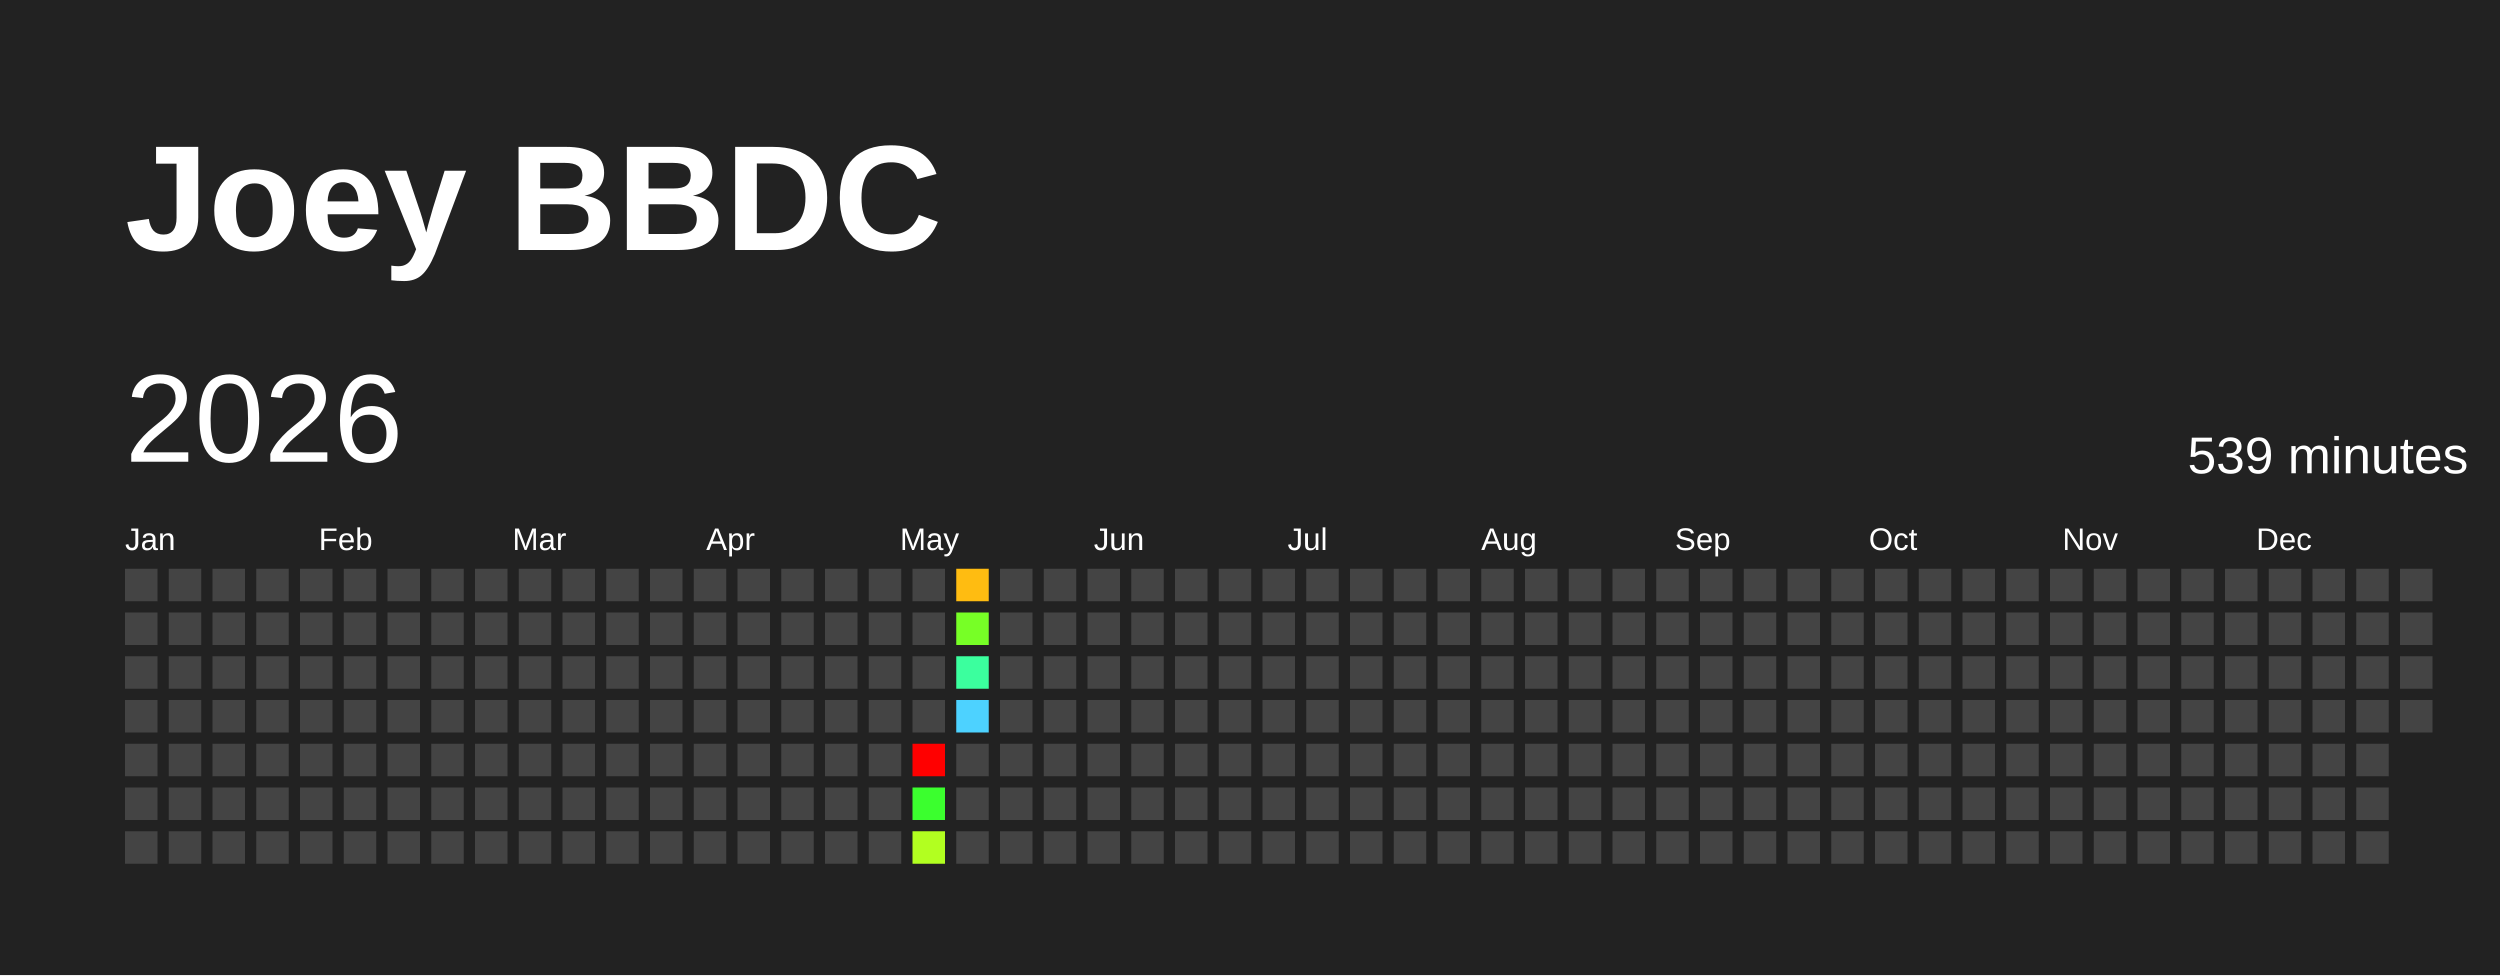
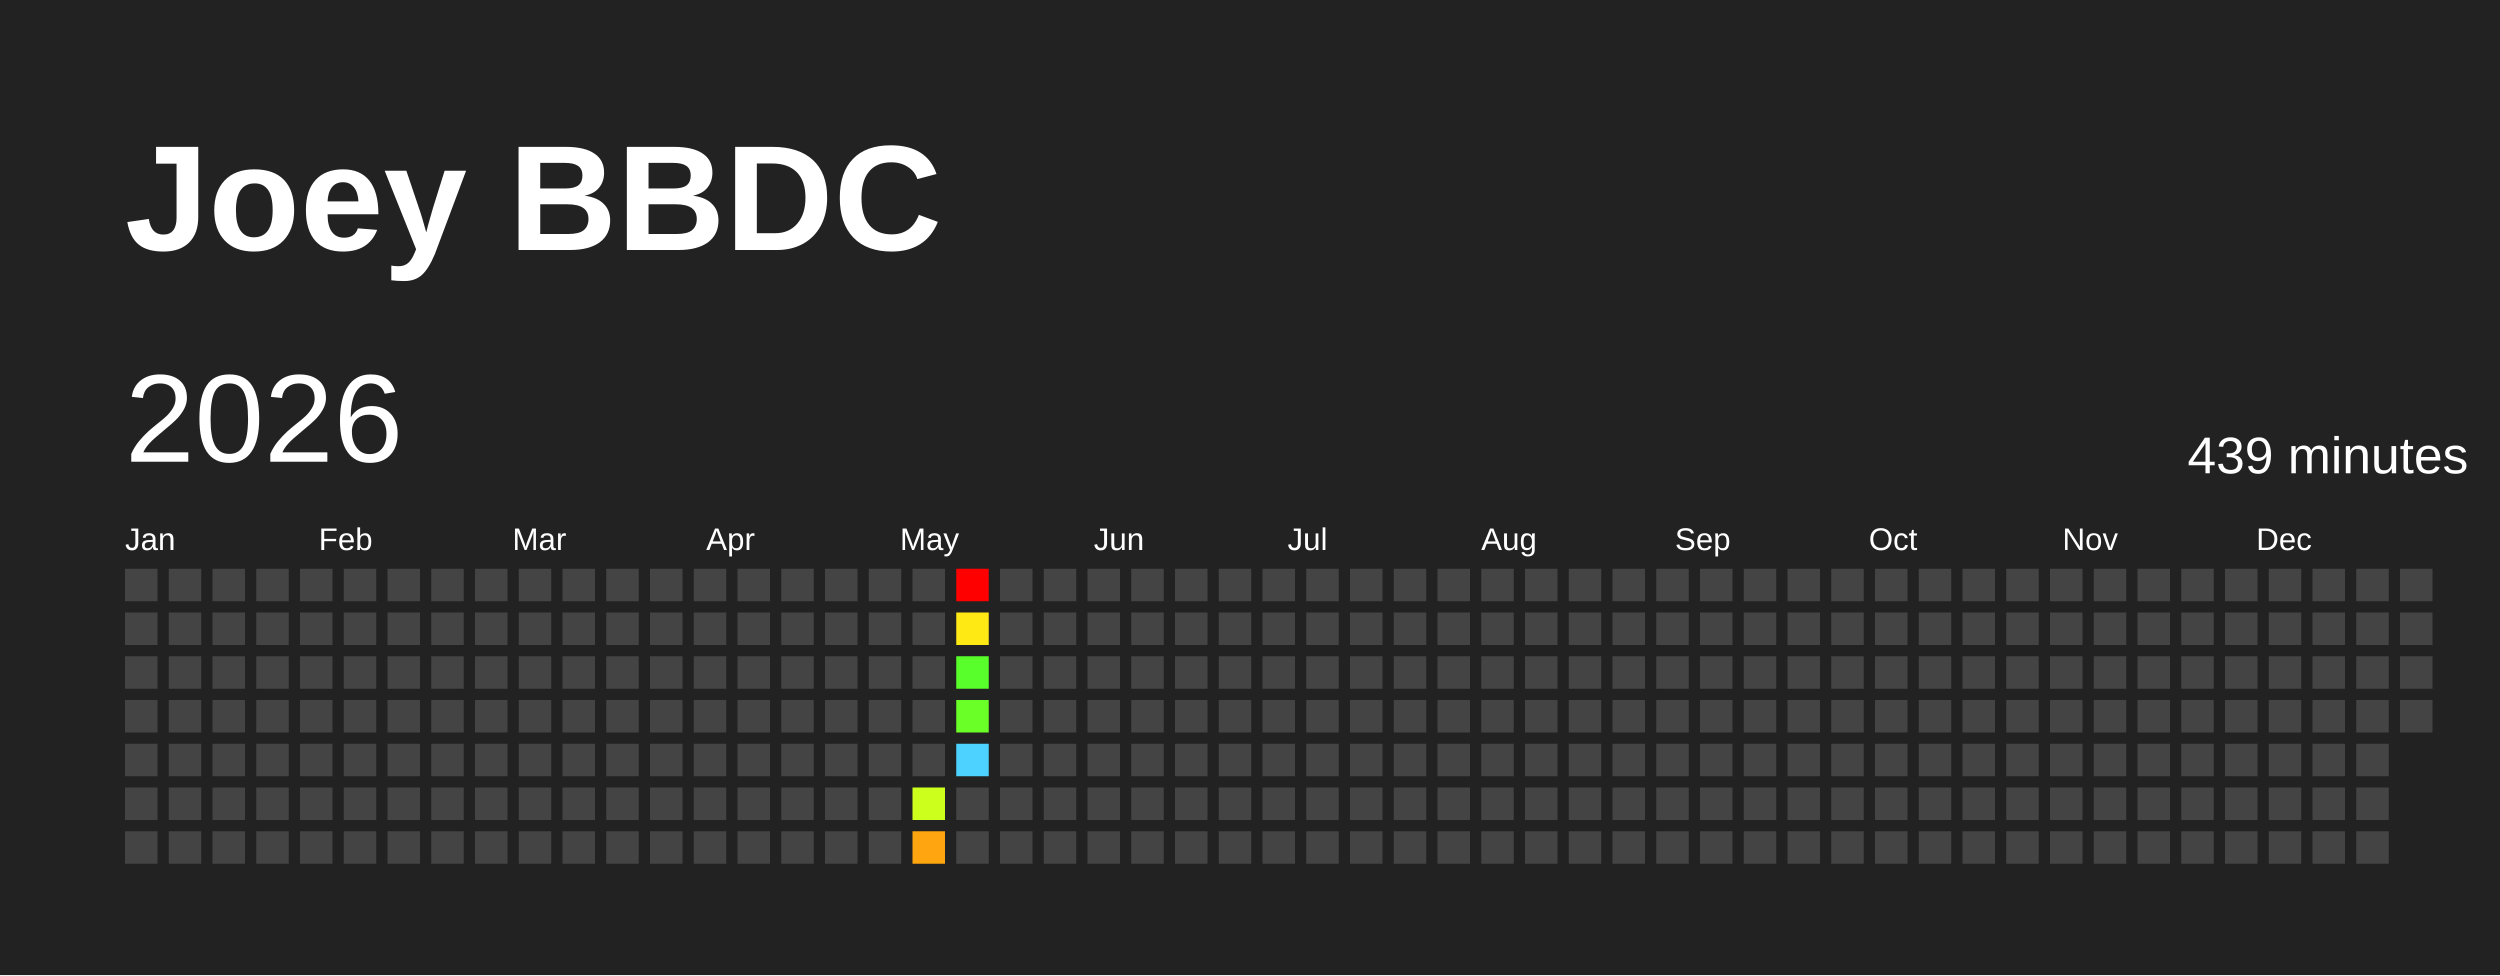
<svg xmlns="http://www.w3.org/2000/svg" baseProfile="full" height="78mm" version="1.1" viewBox="0,0,200,78" width="200mm">
  <defs />
  <rect fill="#222222" height="78" width="200" x="0" y="0" />
  <text fill="#FFFFFF" style="font-size:12px; font-family:Arial; font-weight:bold;" x="10" y="20">Joey BBDC</text>
  <text dominant-baseline="hanging" fill="#FFFFFF" style="font-size:10.0px; font-family:Arial;" x="10" y="30">2026</text>
-   <text dominant-baseline="hanging" fill="#FFFFFF" style="font-size:4.125px; font-family:Arial;" x="175" y="35">539 minutes</text>
+   <text dominant-baseline="hanging" fill="#FFFFFF" style="font-size:4.125px; font-family:Arial;" x="175" y="35">439 minutes</text>
  <text fill="#FFFFFF" style="font-size:2.5px; font-family:Arial" x="10.0" y="44">Jan</text>
  <text fill="#FFFFFF" style="font-size:2.5px; font-family:Arial" x="25.5" y="44">Feb</text>
  <text fill="#FFFFFF" style="font-size:2.5px; font-family:Arial" x="41.0" y="44">Mar</text>
  <text fill="#FFFFFF" style="font-size:2.5px; font-family:Arial" x="56.5" y="44">Apr</text>
  <text fill="#FFFFFF" style="font-size:2.5px; font-family:Arial" x="72.0" y="44">May</text>
  <text fill="#FFFFFF" style="font-size:2.5px; font-family:Arial" x="87.5" y="44">Jun</text>
  <text fill="#FFFFFF" style="font-size:2.5px; font-family:Arial" x="103.0" y="44">Jul</text>
  <text fill="#FFFFFF" style="font-size:2.5px; font-family:Arial" x="118.5" y="44">Aug</text>
  <text fill="#FFFFFF" style="font-size:2.5px; font-family:Arial" x="134.0" y="44">Sep</text>
  <text fill="#FFFFFF" style="font-size:2.5px; font-family:Arial" x="149.5" y="44">Oct</text>
  <text fill="#FFFFFF" style="font-size:2.5px; font-family:Arial" x="165.0" y="44">Nov</text>
  <text fill="#FFFFFF" style="font-size:2.5px; font-family:Arial" x="180.5" y="44">Dec</text>
  <rect fill="#444444" height="2.6" width="2.6" x="10.0" y="45.5" />
  <rect fill="#444444" height="2.6" width="2.6" x="10.0" y="49.0" />
  <rect fill="#444444" height="2.6" width="2.6" x="10.0" y="52.5" />
  <rect fill="#444444" height="2.6" width="2.6" x="10.0" y="56.0" />
  <rect fill="#444444" height="2.6" width="2.6" x="10.0" y="59.5" />
  <rect fill="#444444" height="2.6" width="2.6" x="10.0" y="63.0" />
  <rect fill="#444444" height="2.6" width="2.6" x="10.0" y="66.5" />
  <rect fill="#444444" height="2.6" width="2.6" x="13.5" y="45.5" />
  <rect fill="#444444" height="2.6" width="2.6" x="13.5" y="49.0" />
  <rect fill="#444444" height="2.6" width="2.6" x="13.5" y="52.5" />
  <rect fill="#444444" height="2.6" width="2.6" x="13.5" y="56.0" />
  <rect fill="#444444" height="2.6" width="2.6" x="13.5" y="59.5" />
  <rect fill="#444444" height="2.6" width="2.6" x="13.5" y="63.0" />
  <rect fill="#444444" height="2.6" width="2.6" x="13.5" y="66.5" />
  <rect fill="#444444" height="2.6" width="2.6" x="17.0" y="45.5" />
  <rect fill="#444444" height="2.6" width="2.6" x="17.0" y="49.0" />
  <rect fill="#444444" height="2.6" width="2.6" x="17.0" y="52.5" />
  <rect fill="#444444" height="2.6" width="2.6" x="17.0" y="56.0" />
  <rect fill="#444444" height="2.6" width="2.6" x="17.0" y="59.5" />
  <rect fill="#444444" height="2.6" width="2.6" x="17.0" y="63.0" />
  <rect fill="#444444" height="2.6" width="2.6" x="17.0" y="66.5" />
  <rect fill="#444444" height="2.6" width="2.6" x="20.5" y="45.5" />
  <rect fill="#444444" height="2.6" width="2.6" x="20.5" y="49.0" />
  <rect fill="#444444" height="2.6" width="2.6" x="20.5" y="52.5" />
  <rect fill="#444444" height="2.6" width="2.6" x="20.5" y="56.0" />
  <rect fill="#444444" height="2.6" width="2.6" x="20.5" y="59.5" />
  <rect fill="#444444" height="2.6" width="2.6" x="20.5" y="63.0" />
  <rect fill="#444444" height="2.6" width="2.6" x="20.5" y="66.5" />
  <rect fill="#444444" height="2.6" width="2.6" x="24.0" y="45.5" />
  <rect fill="#444444" height="2.6" width="2.6" x="24.0" y="49.0" />
  <rect fill="#444444" height="2.6" width="2.6" x="24.0" y="52.5" />
  <rect fill="#444444" height="2.6" width="2.6" x="24.0" y="56.0" />
  <rect fill="#444444" height="2.6" width="2.6" x="24.0" y="59.5" />
  <rect fill="#444444" height="2.6" width="2.6" x="24.0" y="63.0" />
  <rect fill="#444444" height="2.6" width="2.6" x="24.0" y="66.5" />
  <rect fill="#444444" height="2.6" width="2.6" x="27.5" y="45.5" />
  <rect fill="#444444" height="2.6" width="2.6" x="27.5" y="49.0" />
  <rect fill="#444444" height="2.6" width="2.6" x="27.5" y="52.5" />
  <rect fill="#444444" height="2.6" width="2.6" x="27.5" y="56.0" />
  <rect fill="#444444" height="2.6" width="2.6" x="27.5" y="59.5" />
  <rect fill="#444444" height="2.6" width="2.6" x="27.5" y="63.0" />
  <rect fill="#444444" height="2.6" width="2.6" x="27.5" y="66.5" />
  <rect fill="#444444" height="2.6" width="2.6" x="31.0" y="45.5" />
  <rect fill="#444444" height="2.6" width="2.6" x="31.0" y="49.0" />
  <rect fill="#444444" height="2.6" width="2.6" x="31.0" y="52.5" />
  <rect fill="#444444" height="2.6" width="2.6" x="31.0" y="56.0" />
  <rect fill="#444444" height="2.6" width="2.6" x="31.0" y="59.5" />
  <rect fill="#444444" height="2.6" width="2.6" x="31.0" y="63.0" />
  <rect fill="#444444" height="2.6" width="2.6" x="31.0" y="66.5" />
  <rect fill="#444444" height="2.6" width="2.6" x="34.5" y="45.5" />
  <rect fill="#444444" height="2.6" width="2.6" x="34.5" y="49.0" />
  <rect fill="#444444" height="2.6" width="2.6" x="34.5" y="52.5" />
  <rect fill="#444444" height="2.6" width="2.6" x="34.5" y="56.0" />
  <rect fill="#444444" height="2.6" width="2.6" x="34.5" y="59.5" />
  <rect fill="#444444" height="2.6" width="2.6" x="34.5" y="63.0" />
  <rect fill="#444444" height="2.6" width="2.6" x="34.5" y="66.5" />
  <rect fill="#444444" height="2.6" width="2.6" x="38.0" y="45.5" />
  <rect fill="#444444" height="2.6" width="2.6" x="38.0" y="49.0" />
  <rect fill="#444444" height="2.6" width="2.6" x="38.0" y="52.5" />
  <rect fill="#444444" height="2.6" width="2.6" x="38.0" y="56.0" />
  <rect fill="#444444" height="2.6" width="2.6" x="38.0" y="59.5" />
  <rect fill="#444444" height="2.6" width="2.6" x="38.0" y="63.0" />
  <rect fill="#444444" height="2.6" width="2.6" x="38.0" y="66.5" />
  <rect fill="#444444" height="2.6" width="2.6" x="41.5" y="45.5" />
  <rect fill="#444444" height="2.6" width="2.6" x="41.5" y="49.0" />
  <rect fill="#444444" height="2.6" width="2.6" x="41.5" y="52.5" />
  <rect fill="#444444" height="2.6" width="2.6" x="41.5" y="56.0" />
  <rect fill="#444444" height="2.6" width="2.6" x="41.5" y="59.5" />
  <rect fill="#444444" height="2.6" width="2.6" x="41.5" y="63.0" />
  <rect fill="#444444" height="2.6" width="2.6" x="41.5" y="66.5" />
  <rect fill="#444444" height="2.6" width="2.6" x="45.0" y="45.5" />
  <rect fill="#444444" height="2.6" width="2.6" x="45.0" y="49.0" />
  <rect fill="#444444" height="2.6" width="2.6" x="45.0" y="52.5" />
  <rect fill="#444444" height="2.6" width="2.6" x="45.0" y="56.0" />
  <rect fill="#444444" height="2.6" width="2.6" x="45.0" y="59.5" />
  <rect fill="#444444" height="2.6" width="2.6" x="45.0" y="63.0" />
  <rect fill="#444444" height="2.6" width="2.6" x="45.0" y="66.5" />
  <rect fill="#444444" height="2.6" width="2.6" x="48.5" y="45.5" />
  <rect fill="#444444" height="2.6" width="2.6" x="48.5" y="49.0" />
  <rect fill="#444444" height="2.6" width="2.6" x="48.5" y="52.5" />
  <rect fill="#444444" height="2.6" width="2.6" x="48.5" y="56.0" />
  <rect fill="#444444" height="2.6" width="2.6" x="48.5" y="59.5" />
  <rect fill="#444444" height="2.6" width="2.6" x="48.5" y="63.0" />
  <rect fill="#444444" height="2.6" width="2.6" x="48.5" y="66.5" />
  <rect fill="#444444" height="2.6" width="2.6" x="52.0" y="45.5" />
  <rect fill="#444444" height="2.6" width="2.6" x="52.0" y="49.0" />
  <rect fill="#444444" height="2.6" width="2.6" x="52.0" y="52.5" />
  <rect fill="#444444" height="2.6" width="2.6" x="52.0" y="56.0" />
  <rect fill="#444444" height="2.6" width="2.6" x="52.0" y="59.5" />
  <rect fill="#444444" height="2.6" width="2.6" x="52.0" y="63.0" />
  <rect fill="#444444" height="2.6" width="2.6" x="52.0" y="66.5" />
  <rect fill="#444444" height="2.6" width="2.6" x="55.5" y="45.5" />
  <rect fill="#444444" height="2.6" width="2.6" x="55.5" y="49.0" />
  <rect fill="#444444" height="2.6" width="2.6" x="55.5" y="52.5" />
  <rect fill="#444444" height="2.6" width="2.6" x="55.5" y="56.0" />
  <rect fill="#444444" height="2.6" width="2.6" x="55.5" y="59.5" />
  <rect fill="#444444" height="2.6" width="2.6" x="55.5" y="63.0" />
  <rect fill="#444444" height="2.6" width="2.6" x="55.5" y="66.5" />
  <rect fill="#444444" height="2.6" width="2.6" x="59.0" y="45.5" />
  <rect fill="#444444" height="2.6" width="2.6" x="59.0" y="49.0" />
  <rect fill="#444444" height="2.6" width="2.6" x="59.0" y="52.5" />
  <rect fill="#444444" height="2.6" width="2.6" x="59.0" y="56.0" />
  <rect fill="#444444" height="2.6" width="2.6" x="59.0" y="59.5" />
  <rect fill="#444444" height="2.6" width="2.6" x="59.0" y="63.0" />
  <rect fill="#444444" height="2.6" width="2.6" x="59.0" y="66.5" />
  <rect fill="#444444" height="2.6" width="2.6" x="62.5" y="45.5" />
  <rect fill="#444444" height="2.6" width="2.6" x="62.5" y="49.0" />
  <rect fill="#444444" height="2.6" width="2.6" x="62.5" y="52.5" />
  <rect fill="#444444" height="2.6" width="2.6" x="62.5" y="56.0" />
  <rect fill="#444444" height="2.6" width="2.6" x="62.5" y="59.5" />
  <rect fill="#444444" height="2.6" width="2.6" x="62.5" y="63.0" />
  <rect fill="#444444" height="2.6" width="2.6" x="62.5" y="66.5" />
  <rect fill="#444444" height="2.6" width="2.6" x="66.0" y="45.5" />
  <rect fill="#444444" height="2.6" width="2.6" x="66.0" y="49.0" />
  <rect fill="#444444" height="2.6" width="2.6" x="66.0" y="52.5" />
  <rect fill="#444444" height="2.6" width="2.6" x="66.0" y="56.0" />
  <rect fill="#444444" height="2.6" width="2.6" x="66.0" y="59.5" />
  <rect fill="#444444" height="2.6" width="2.6" x="66.0" y="63.0" />
  <rect fill="#444444" height="2.6" width="2.6" x="66.0" y="66.5" />
  <rect fill="#444444" height="2.6" width="2.6" x="69.5" y="45.5" />
  <rect fill="#444444" height="2.6" width="2.6" x="69.5" y="49.0" />
  <rect fill="#444444" height="2.6" width="2.6" x="69.5" y="52.5" />
  <rect fill="#444444" height="2.6" width="2.6" x="69.5" y="56.0" />
  <rect fill="#444444" height="2.6" width="2.6" x="69.5" y="59.5" />
  <rect fill="#444444" height="2.6" width="2.6" x="69.5" y="63.0" />
  <rect fill="#444444" height="2.6" width="2.6" x="69.5" y="66.5" />
  <rect fill="#444444" height="2.6" width="2.6" x="73.0" y="45.5" />
  <rect fill="#444444" height="2.6" width="2.6" x="73.0" y="49.0" />
  <rect fill="#444444" height="2.6" width="2.6" x="73.0" y="52.5" />
  <rect fill="#444444" height="2.6" width="2.6" x="73.0" y="56.0" />
-   <rect fill="red" height="2.6" width="2.6" x="73.0" y="59.5" />
-   <rect fill="#3bff2e" height="2.6" width="2.6" x="73.0" y="63.0" />
-   <rect fill="#b2ff20" height="2.6" width="2.6" x="73.0" y="66.5" />
-   <rect fill="#ffbc11" height="2.6" width="2.6" x="76.5" y="45.5" />
-   <rect fill="#77ff26" height="2.6" width="2.6" x="76.5" y="49.0" />
-   <rect fill="#3bff9e" height="2.6" width="2.6" x="76.5" y="52.5" />
-   <rect fill="#4dd2ff" height="2.6" width="2.6" x="76.5" y="56.0" />
-   <rect fill="#444444" height="2.6" width="2.6" x="76.5" y="59.5" />
+   <rect fill="#444444" height="2.6" width="2.6" x="73.0" y="59.5" />
+   <rect fill="#cdff1d" height="2.6" width="2.6" x="73.0" y="63.0" />
+   <rect fill="#ffa50f" height="2.6" width="2.6" x="73.0" y="66.5" />
+   <rect fill="red" height="2.6" width="2.6" x="76.5" y="45.5" />
+   <rect fill="#ffe915" height="2.6" width="2.6" x="76.5" y="49.0" />
+   <rect fill="#58ff2a" height="2.6" width="2.6" x="76.5" y="52.5" />
+   <rect fill="#6bff28" height="2.6" width="2.6" x="76.5" y="56.0" />
+   <rect fill="#4dd2ff" height="2.6" width="2.6" x="76.5" y="59.5" />
  <rect fill="#444444" height="2.6" width="2.6" x="76.5" y="63.0" />
  <rect fill="#444444" height="2.6" width="2.6" x="76.5" y="66.5" />
  <rect fill="#444444" height="2.6" width="2.6" x="80.0" y="45.5" />
  <rect fill="#444444" height="2.6" width="2.6" x="80.0" y="49.0" />
  <rect fill="#444444" height="2.6" width="2.6" x="80.0" y="52.5" />
  <rect fill="#444444" height="2.6" width="2.6" x="80.0" y="56.0" />
  <rect fill="#444444" height="2.6" width="2.6" x="80.0" y="59.5" />
  <rect fill="#444444" height="2.6" width="2.6" x="80.0" y="63.0" />
  <rect fill="#444444" height="2.6" width="2.6" x="80.0" y="66.5" />
  <rect fill="#444444" height="2.6" width="2.6" x="83.5" y="45.5" />
  <rect fill="#444444" height="2.6" width="2.6" x="83.5" y="49.0" />
  <rect fill="#444444" height="2.6" width="2.6" x="83.5" y="52.5" />
  <rect fill="#444444" height="2.6" width="2.6" x="83.5" y="56.0" />
  <rect fill="#444444" height="2.6" width="2.6" x="83.5" y="59.5" />
  <rect fill="#444444" height="2.6" width="2.6" x="83.5" y="63.0" />
  <rect fill="#444444" height="2.6" width="2.6" x="83.5" y="66.5" />
  <rect fill="#444444" height="2.6" width="2.6" x="87.0" y="45.5" />
  <rect fill="#444444" height="2.6" width="2.6" x="87.0" y="49.0" />
  <rect fill="#444444" height="2.6" width="2.6" x="87.0" y="52.5" />
  <rect fill="#444444" height="2.6" width="2.6" x="87.0" y="56.0" />
  <rect fill="#444444" height="2.6" width="2.6" x="87.0" y="59.5" />
  <rect fill="#444444" height="2.6" width="2.6" x="87.0" y="63.0" />
  <rect fill="#444444" height="2.6" width="2.6" x="87.0" y="66.5" />
  <rect fill="#444444" height="2.6" width="2.6" x="90.5" y="45.5" />
  <rect fill="#444444" height="2.6" width="2.6" x="90.5" y="49.0" />
  <rect fill="#444444" height="2.6" width="2.6" x="90.5" y="52.5" />
  <rect fill="#444444" height="2.6" width="2.6" x="90.5" y="56.0" />
  <rect fill="#444444" height="2.6" width="2.6" x="90.5" y="59.5" />
  <rect fill="#444444" height="2.6" width="2.6" x="90.5" y="63.0" />
  <rect fill="#444444" height="2.6" width="2.6" x="90.5" y="66.5" />
  <rect fill="#444444" height="2.6" width="2.6" x="94.0" y="45.5" />
  <rect fill="#444444" height="2.6" width="2.6" x="94.0" y="49.0" />
  <rect fill="#444444" height="2.6" width="2.6" x="94.0" y="52.5" />
  <rect fill="#444444" height="2.6" width="2.6" x="94.0" y="56.0" />
  <rect fill="#444444" height="2.6" width="2.6" x="94.0" y="59.5" />
  <rect fill="#444444" height="2.6" width="2.6" x="94.0" y="63.0" />
  <rect fill="#444444" height="2.6" width="2.6" x="94.0" y="66.5" />
  <rect fill="#444444" height="2.6" width="2.6" x="97.5" y="45.5" />
  <rect fill="#444444" height="2.6" width="2.6" x="97.5" y="49.0" />
  <rect fill="#444444" height="2.6" width="2.6" x="97.5" y="52.5" />
  <rect fill="#444444" height="2.6" width="2.6" x="97.5" y="56.0" />
  <rect fill="#444444" height="2.6" width="2.6" x="97.5" y="59.5" />
  <rect fill="#444444" height="2.6" width="2.6" x="97.5" y="63.0" />
  <rect fill="#444444" height="2.6" width="2.6" x="97.5" y="66.5" />
  <rect fill="#444444" height="2.6" width="2.6" x="101.0" y="45.5" />
  <rect fill="#444444" height="2.6" width="2.6" x="101.0" y="49.0" />
  <rect fill="#444444" height="2.6" width="2.6" x="101.0" y="52.5" />
  <rect fill="#444444" height="2.6" width="2.6" x="101.0" y="56.0" />
  <rect fill="#444444" height="2.6" width="2.6" x="101.0" y="59.5" />
  <rect fill="#444444" height="2.6" width="2.6" x="101.0" y="63.0" />
  <rect fill="#444444" height="2.6" width="2.6" x="101.0" y="66.5" />
  <rect fill="#444444" height="2.6" width="2.6" x="104.5" y="45.5" />
  <rect fill="#444444" height="2.6" width="2.6" x="104.5" y="49.0" />
  <rect fill="#444444" height="2.6" width="2.6" x="104.5" y="52.5" />
  <rect fill="#444444" height="2.6" width="2.6" x="104.5" y="56.0" />
  <rect fill="#444444" height="2.6" width="2.6" x="104.5" y="59.5" />
  <rect fill="#444444" height="2.6" width="2.6" x="104.5" y="63.0" />
  <rect fill="#444444" height="2.6" width="2.6" x="104.5" y="66.5" />
  <rect fill="#444444" height="2.6" width="2.6" x="108.0" y="45.5" />
  <rect fill="#444444" height="2.6" width="2.6" x="108.0" y="49.0" />
  <rect fill="#444444" height="2.6" width="2.6" x="108.0" y="52.5" />
  <rect fill="#444444" height="2.6" width="2.6" x="108.0" y="56.0" />
  <rect fill="#444444" height="2.6" width="2.6" x="108.0" y="59.5" />
  <rect fill="#444444" height="2.6" width="2.6" x="108.0" y="63.0" />
  <rect fill="#444444" height="2.6" width="2.6" x="108.0" y="66.5" />
  <rect fill="#444444" height="2.6" width="2.6" x="111.5" y="45.5" />
  <rect fill="#444444" height="2.6" width="2.6" x="111.5" y="49.0" />
  <rect fill="#444444" height="2.6" width="2.6" x="111.5" y="52.5" />
  <rect fill="#444444" height="2.6" width="2.6" x="111.5" y="56.0" />
  <rect fill="#444444" height="2.6" width="2.6" x="111.5" y="59.5" />
  <rect fill="#444444" height="2.6" width="2.6" x="111.5" y="63.0" />
  <rect fill="#444444" height="2.6" width="2.6" x="111.5" y="66.5" />
  <rect fill="#444444" height="2.6" width="2.6" x="115.0" y="45.5" />
  <rect fill="#444444" height="2.6" width="2.6" x="115.0" y="49.0" />
  <rect fill="#444444" height="2.6" width="2.6" x="115.0" y="52.5" />
  <rect fill="#444444" height="2.6" width="2.6" x="115.0" y="56.0" />
  <rect fill="#444444" height="2.6" width="2.6" x="115.0" y="59.5" />
  <rect fill="#444444" height="2.6" width="2.6" x="115.0" y="63.0" />
  <rect fill="#444444" height="2.6" width="2.6" x="115.0" y="66.5" />
  <rect fill="#444444" height="2.6" width="2.6" x="118.5" y="45.5" />
  <rect fill="#444444" height="2.6" width="2.6" x="118.5" y="49.0" />
  <rect fill="#444444" height="2.6" width="2.6" x="118.5" y="52.5" />
  <rect fill="#444444" height="2.6" width="2.6" x="118.5" y="56.0" />
  <rect fill="#444444" height="2.6" width="2.6" x="118.5" y="59.5" />
  <rect fill="#444444" height="2.6" width="2.6" x="118.5" y="63.0" />
  <rect fill="#444444" height="2.6" width="2.6" x="118.5" y="66.5" />
  <rect fill="#444444" height="2.6" width="2.6" x="122.0" y="45.5" />
  <rect fill="#444444" height="2.6" width="2.6" x="122.0" y="49.0" />
  <rect fill="#444444" height="2.6" width="2.6" x="122.0" y="52.5" />
  <rect fill="#444444" height="2.6" width="2.6" x="122.0" y="56.0" />
  <rect fill="#444444" height="2.6" width="2.6" x="122.0" y="59.5" />
  <rect fill="#444444" height="2.6" width="2.6" x="122.0" y="63.0" />
  <rect fill="#444444" height="2.6" width="2.6" x="122.0" y="66.5" />
  <rect fill="#444444" height="2.6" width="2.6" x="125.5" y="45.5" />
  <rect fill="#444444" height="2.6" width="2.6" x="125.5" y="49.0" />
  <rect fill="#444444" height="2.6" width="2.6" x="125.5" y="52.5" />
  <rect fill="#444444" height="2.6" width="2.6" x="125.5" y="56.0" />
  <rect fill="#444444" height="2.6" width="2.6" x="125.5" y="59.5" />
  <rect fill="#444444" height="2.6" width="2.6" x="125.5" y="63.0" />
  <rect fill="#444444" height="2.6" width="2.6" x="125.5" y="66.5" />
  <rect fill="#444444" height="2.6" width="2.6" x="129.0" y="45.5" />
  <rect fill="#444444" height="2.6" width="2.6" x="129.0" y="49.0" />
  <rect fill="#444444" height="2.6" width="2.6" x="129.0" y="52.5" />
  <rect fill="#444444" height="2.6" width="2.6" x="129.0" y="56.0" />
  <rect fill="#444444" height="2.6" width="2.6" x="129.0" y="59.5" />
  <rect fill="#444444" height="2.6" width="2.6" x="129.0" y="63.0" />
  <rect fill="#444444" height="2.6" width="2.6" x="129.0" y="66.5" />
  <rect fill="#444444" height="2.6" width="2.6" x="132.5" y="45.5" />
  <rect fill="#444444" height="2.6" width="2.6" x="132.5" y="49.0" />
  <rect fill="#444444" height="2.6" width="2.6" x="132.5" y="52.5" />
  <rect fill="#444444" height="2.6" width="2.6" x="132.5" y="56.0" />
  <rect fill="#444444" height="2.6" width="2.6" x="132.5" y="59.5" />
  <rect fill="#444444" height="2.6" width="2.6" x="132.5" y="63.0" />
  <rect fill="#444444" height="2.6" width="2.6" x="132.5" y="66.5" />
  <rect fill="#444444" height="2.6" width="2.6" x="136.0" y="45.5" />
  <rect fill="#444444" height="2.6" width="2.6" x="136.0" y="49.0" />
  <rect fill="#444444" height="2.6" width="2.6" x="136.0" y="52.5" />
  <rect fill="#444444" height="2.6" width="2.6" x="136.0" y="56.0" />
  <rect fill="#444444" height="2.6" width="2.6" x="136.0" y="59.5" />
  <rect fill="#444444" height="2.6" width="2.6" x="136.0" y="63.0" />
  <rect fill="#444444" height="2.6" width="2.6" x="136.0" y="66.5" />
  <rect fill="#444444" height="2.6" width="2.6" x="139.5" y="45.5" />
  <rect fill="#444444" height="2.6" width="2.6" x="139.5" y="49.0" />
  <rect fill="#444444" height="2.6" width="2.6" x="139.5" y="52.5" />
  <rect fill="#444444" height="2.6" width="2.6" x="139.5" y="56.0" />
  <rect fill="#444444" height="2.6" width="2.6" x="139.5" y="59.5" />
  <rect fill="#444444" height="2.6" width="2.6" x="139.5" y="63.0" />
  <rect fill="#444444" height="2.6" width="2.6" x="139.5" y="66.5" />
  <rect fill="#444444" height="2.6" width="2.6" x="143.0" y="45.5" />
  <rect fill="#444444" height="2.6" width="2.6" x="143.0" y="49.0" />
  <rect fill="#444444" height="2.6" width="2.6" x="143.0" y="52.5" />
  <rect fill="#444444" height="2.6" width="2.6" x="143.0" y="56.0" />
  <rect fill="#444444" height="2.6" width="2.6" x="143.0" y="59.5" />
  <rect fill="#444444" height="2.6" width="2.6" x="143.0" y="63.0" />
  <rect fill="#444444" height="2.6" width="2.6" x="143.0" y="66.5" />
  <rect fill="#444444" height="2.6" width="2.6" x="146.5" y="45.5" />
  <rect fill="#444444" height="2.6" width="2.6" x="146.5" y="49.0" />
  <rect fill="#444444" height="2.6" width="2.6" x="146.5" y="52.5" />
  <rect fill="#444444" height="2.6" width="2.6" x="146.5" y="56.0" />
  <rect fill="#444444" height="2.6" width="2.6" x="146.5" y="59.5" />
  <rect fill="#444444" height="2.6" width="2.6" x="146.5" y="63.0" />
  <rect fill="#444444" height="2.6" width="2.6" x="146.5" y="66.5" />
  <rect fill="#444444" height="2.6" width="2.6" x="150.0" y="45.5" />
  <rect fill="#444444" height="2.6" width="2.6" x="150.0" y="49.0" />
  <rect fill="#444444" height="2.6" width="2.6" x="150.0" y="52.5" />
  <rect fill="#444444" height="2.6" width="2.6" x="150.0" y="56.0" />
  <rect fill="#444444" height="2.6" width="2.6" x="150.0" y="59.5" />
  <rect fill="#444444" height="2.6" width="2.6" x="150.0" y="63.0" />
  <rect fill="#444444" height="2.6" width="2.6" x="150.0" y="66.5" />
  <rect fill="#444444" height="2.6" width="2.6" x="153.5" y="45.5" />
  <rect fill="#444444" height="2.6" width="2.6" x="153.5" y="49.0" />
  <rect fill="#444444" height="2.6" width="2.6" x="153.5" y="52.5" />
  <rect fill="#444444" height="2.6" width="2.6" x="153.5" y="56.0" />
  <rect fill="#444444" height="2.6" width="2.6" x="153.5" y="59.5" />
  <rect fill="#444444" height="2.6" width="2.6" x="153.5" y="63.0" />
  <rect fill="#444444" height="2.6" width="2.6" x="153.5" y="66.5" />
  <rect fill="#444444" height="2.6" width="2.6" x="157.0" y="45.5" />
  <rect fill="#444444" height="2.6" width="2.6" x="157.0" y="49.0" />
  <rect fill="#444444" height="2.6" width="2.6" x="157.0" y="52.5" />
  <rect fill="#444444" height="2.6" width="2.6" x="157.0" y="56.0" />
  <rect fill="#444444" height="2.6" width="2.6" x="157.0" y="59.5" />
  <rect fill="#444444" height="2.6" width="2.6" x="157.0" y="63.0" />
  <rect fill="#444444" height="2.6" width="2.6" x="157.0" y="66.5" />
  <rect fill="#444444" height="2.6" width="2.6" x="160.5" y="45.5" />
  <rect fill="#444444" height="2.6" width="2.6" x="160.5" y="49.0" />
  <rect fill="#444444" height="2.6" width="2.6" x="160.5" y="52.5" />
  <rect fill="#444444" height="2.6" width="2.6" x="160.5" y="56.0" />
  <rect fill="#444444" height="2.6" width="2.6" x="160.5" y="59.5" />
  <rect fill="#444444" height="2.6" width="2.6" x="160.5" y="63.0" />
  <rect fill="#444444" height="2.6" width="2.6" x="160.5" y="66.5" />
  <rect fill="#444444" height="2.6" width="2.6" x="164.0" y="45.5" />
  <rect fill="#444444" height="2.6" width="2.6" x="164.0" y="49.0" />
  <rect fill="#444444" height="2.6" width="2.6" x="164.0" y="52.5" />
  <rect fill="#444444" height="2.6" width="2.6" x="164.0" y="56.0" />
  <rect fill="#444444" height="2.6" width="2.6" x="164.0" y="59.5" />
  <rect fill="#444444" height="2.6" width="2.6" x="164.0" y="63.0" />
  <rect fill="#444444" height="2.6" width="2.6" x="164.0" y="66.5" />
  <rect fill="#444444" height="2.6" width="2.6" x="167.5" y="45.5" />
  <rect fill="#444444" height="2.6" width="2.6" x="167.5" y="49.0" />
  <rect fill="#444444" height="2.6" width="2.6" x="167.5" y="52.5" />
  <rect fill="#444444" height="2.6" width="2.6" x="167.5" y="56.0" />
  <rect fill="#444444" height="2.6" width="2.6" x="167.5" y="59.5" />
  <rect fill="#444444" height="2.6" width="2.6" x="167.5" y="63.0" />
  <rect fill="#444444" height="2.6" width="2.6" x="167.5" y="66.5" />
  <rect fill="#444444" height="2.6" width="2.6" x="171.0" y="45.5" />
  <rect fill="#444444" height="2.6" width="2.6" x="171.0" y="49.0" />
  <rect fill="#444444" height="2.6" width="2.6" x="171.0" y="52.5" />
  <rect fill="#444444" height="2.6" width="2.6" x="171.0" y="56.0" />
  <rect fill="#444444" height="2.6" width="2.6" x="171.0" y="59.5" />
  <rect fill="#444444" height="2.6" width="2.6" x="171.0" y="63.0" />
  <rect fill="#444444" height="2.6" width="2.6" x="171.0" y="66.5" />
  <rect fill="#444444" height="2.6" width="2.6" x="174.5" y="45.5" />
  <rect fill="#444444" height="2.6" width="2.6" x="174.5" y="49.0" />
  <rect fill="#444444" height="2.6" width="2.6" x="174.5" y="52.5" />
  <rect fill="#444444" height="2.6" width="2.6" x="174.5" y="56.0" />
  <rect fill="#444444" height="2.6" width="2.6" x="174.5" y="59.5" />
  <rect fill="#444444" height="2.6" width="2.6" x="174.5" y="63.0" />
  <rect fill="#444444" height="2.6" width="2.6" x="174.5" y="66.5" />
  <rect fill="#444444" height="2.6" width="2.6" x="178.0" y="45.5" />
  <rect fill="#444444" height="2.6" width="2.6" x="178.0" y="49.0" />
  <rect fill="#444444" height="2.6" width="2.6" x="178.0" y="52.5" />
  <rect fill="#444444" height="2.6" width="2.6" x="178.0" y="56.0" />
  <rect fill="#444444" height="2.6" width="2.6" x="178.0" y="59.5" />
  <rect fill="#444444" height="2.6" width="2.6" x="178.0" y="63.0" />
  <rect fill="#444444" height="2.6" width="2.6" x="178.0" y="66.5" />
  <rect fill="#444444" height="2.6" width="2.6" x="181.5" y="45.5" />
  <rect fill="#444444" height="2.6" width="2.6" x="181.5" y="49.0" />
  <rect fill="#444444" height="2.6" width="2.6" x="181.5" y="52.5" />
  <rect fill="#444444" height="2.6" width="2.6" x="181.5" y="56.0" />
  <rect fill="#444444" height="2.6" width="2.6" x="181.5" y="59.5" />
  <rect fill="#444444" height="2.6" width="2.6" x="181.5" y="63.0" />
  <rect fill="#444444" height="2.6" width="2.6" x="181.5" y="66.5" />
  <rect fill="#444444" height="2.6" width="2.6" x="185.0" y="45.5" />
  <rect fill="#444444" height="2.6" width="2.6" x="185.0" y="49.0" />
  <rect fill="#444444" height="2.6" width="2.6" x="185.0" y="52.5" />
  <rect fill="#444444" height="2.6" width="2.6" x="185.0" y="56.0" />
  <rect fill="#444444" height="2.6" width="2.6" x="185.0" y="59.5" />
  <rect fill="#444444" height="2.6" width="2.6" x="185.0" y="63.0" />
  <rect fill="#444444" height="2.6" width="2.6" x="185.0" y="66.5" />
  <rect fill="#444444" height="2.6" width="2.6" x="188.5" y="45.5" />
  <rect fill="#444444" height="2.6" width="2.6" x="188.5" y="49.0" />
  <rect fill="#444444" height="2.6" width="2.6" x="188.5" y="52.5" />
  <rect fill="#444444" height="2.6" width="2.6" x="188.5" y="56.0" />
  <rect fill="#444444" height="2.6" width="2.6" x="188.5" y="59.5" />
  <rect fill="#444444" height="2.6" width="2.6" x="188.5" y="63.0" />
  <rect fill="#444444" height="2.6" width="2.6" x="188.5" y="66.5" />
  <rect fill="#444444" height="2.6" width="2.6" x="192.0" y="45.5" />
  <rect fill="#444444" height="2.6" width="2.6" x="192.0" y="49.0" />
  <rect fill="#444444" height="2.6" width="2.6" x="192.0" y="52.5" />
  <rect fill="#444444" height="2.6" width="2.6" x="192.0" y="56.0" />
</svg>
